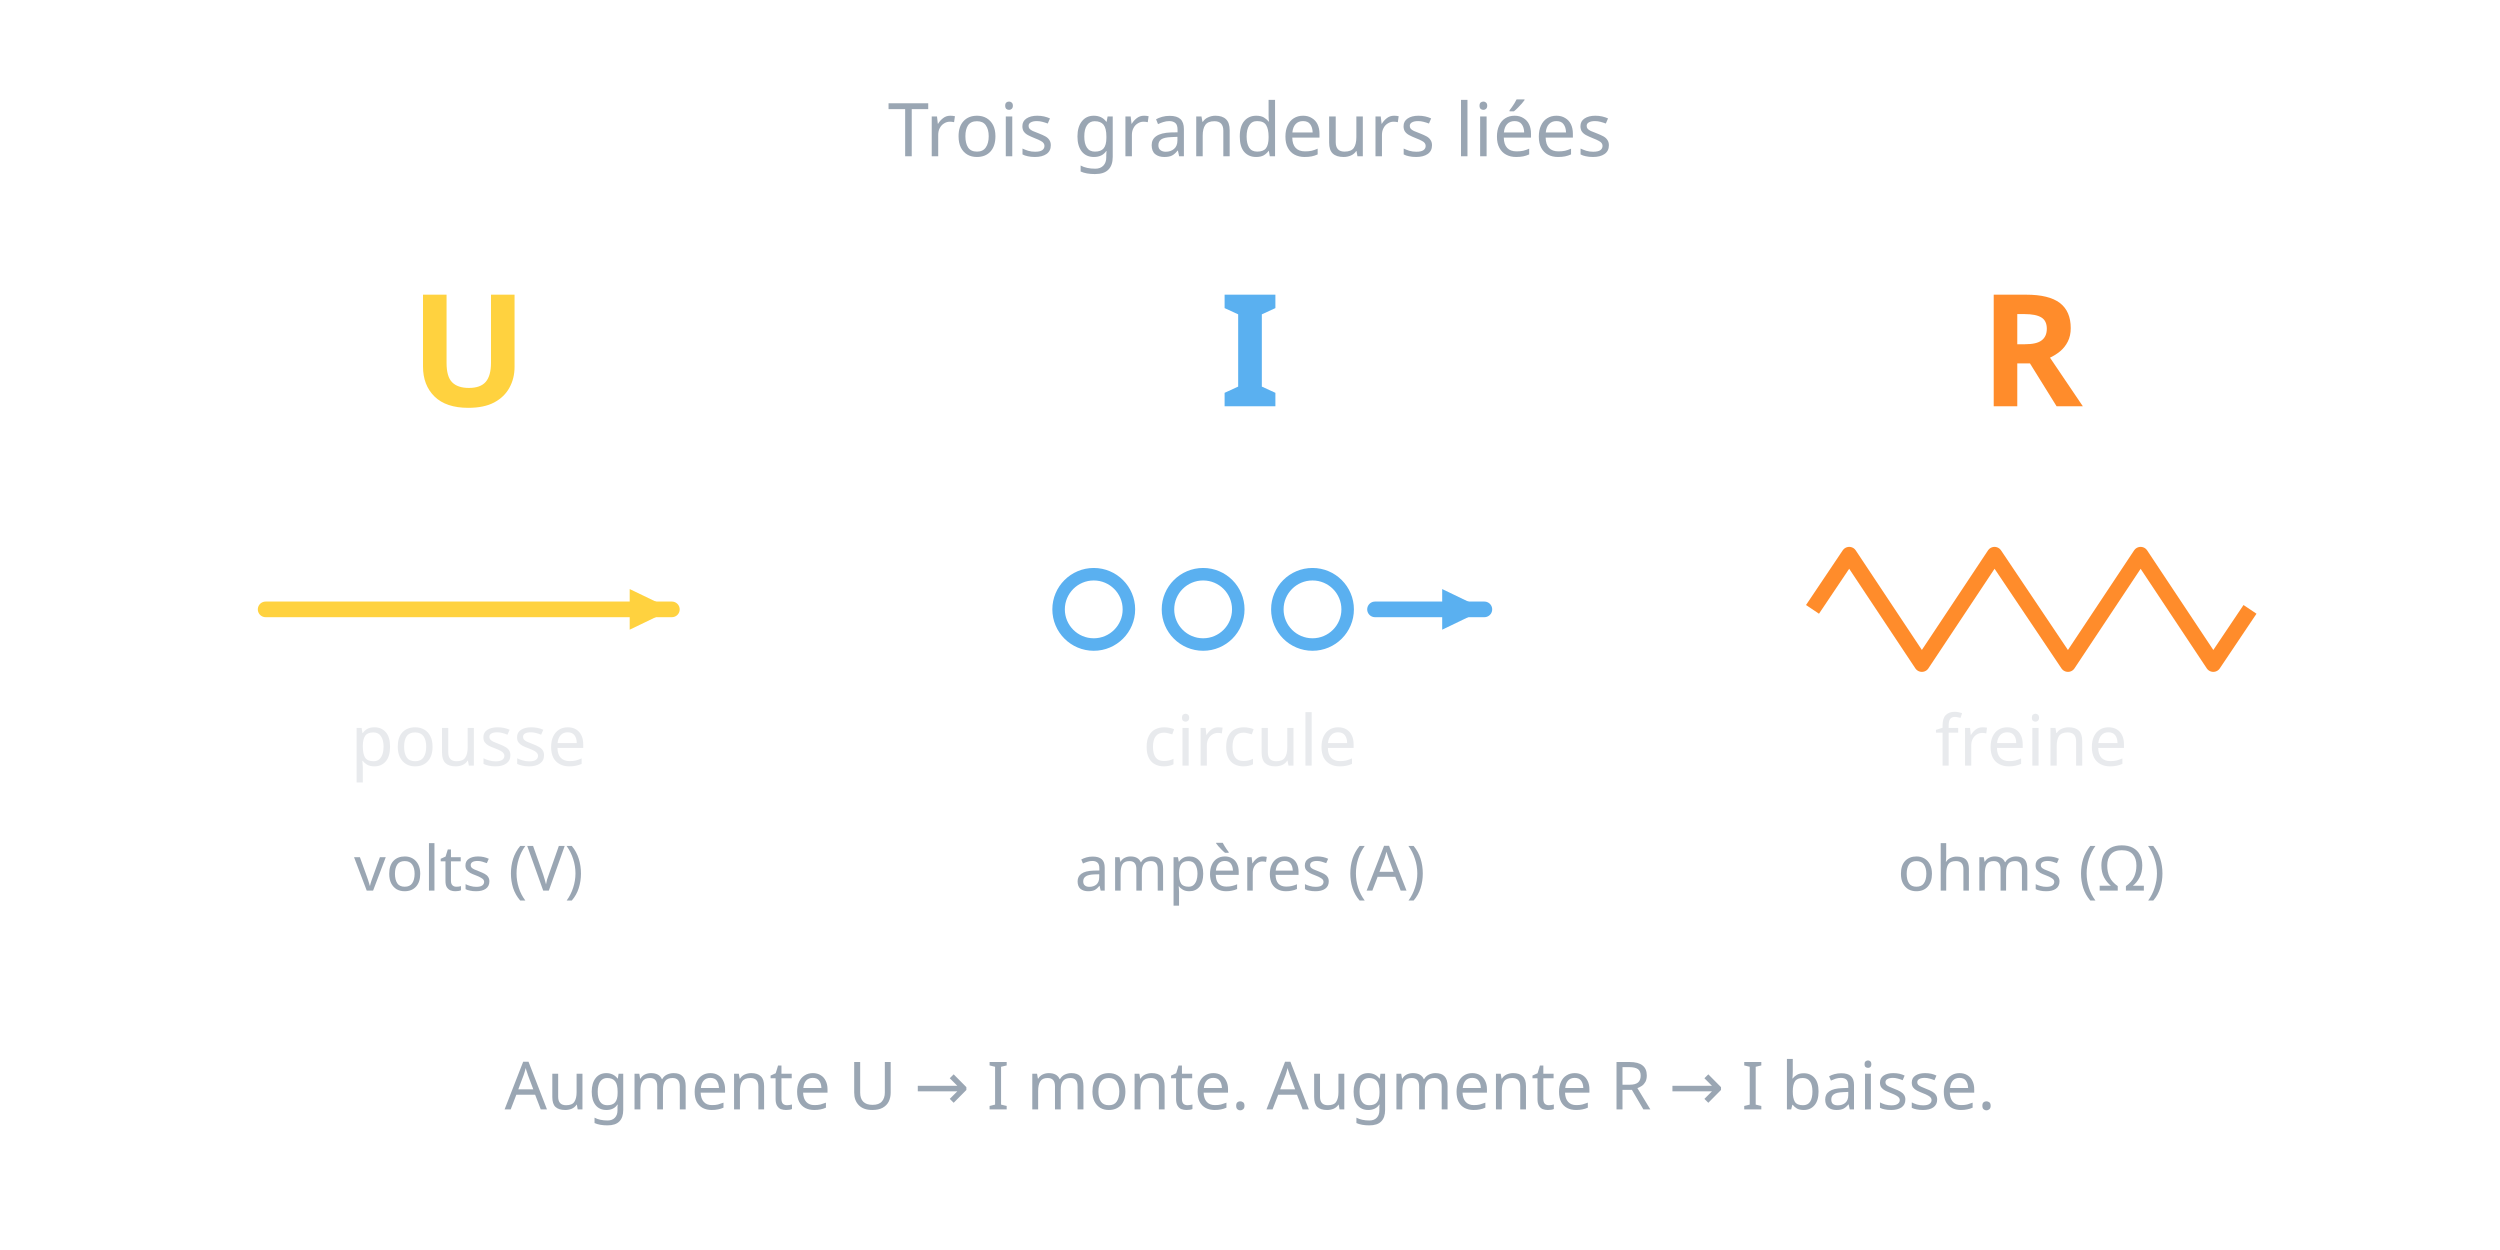
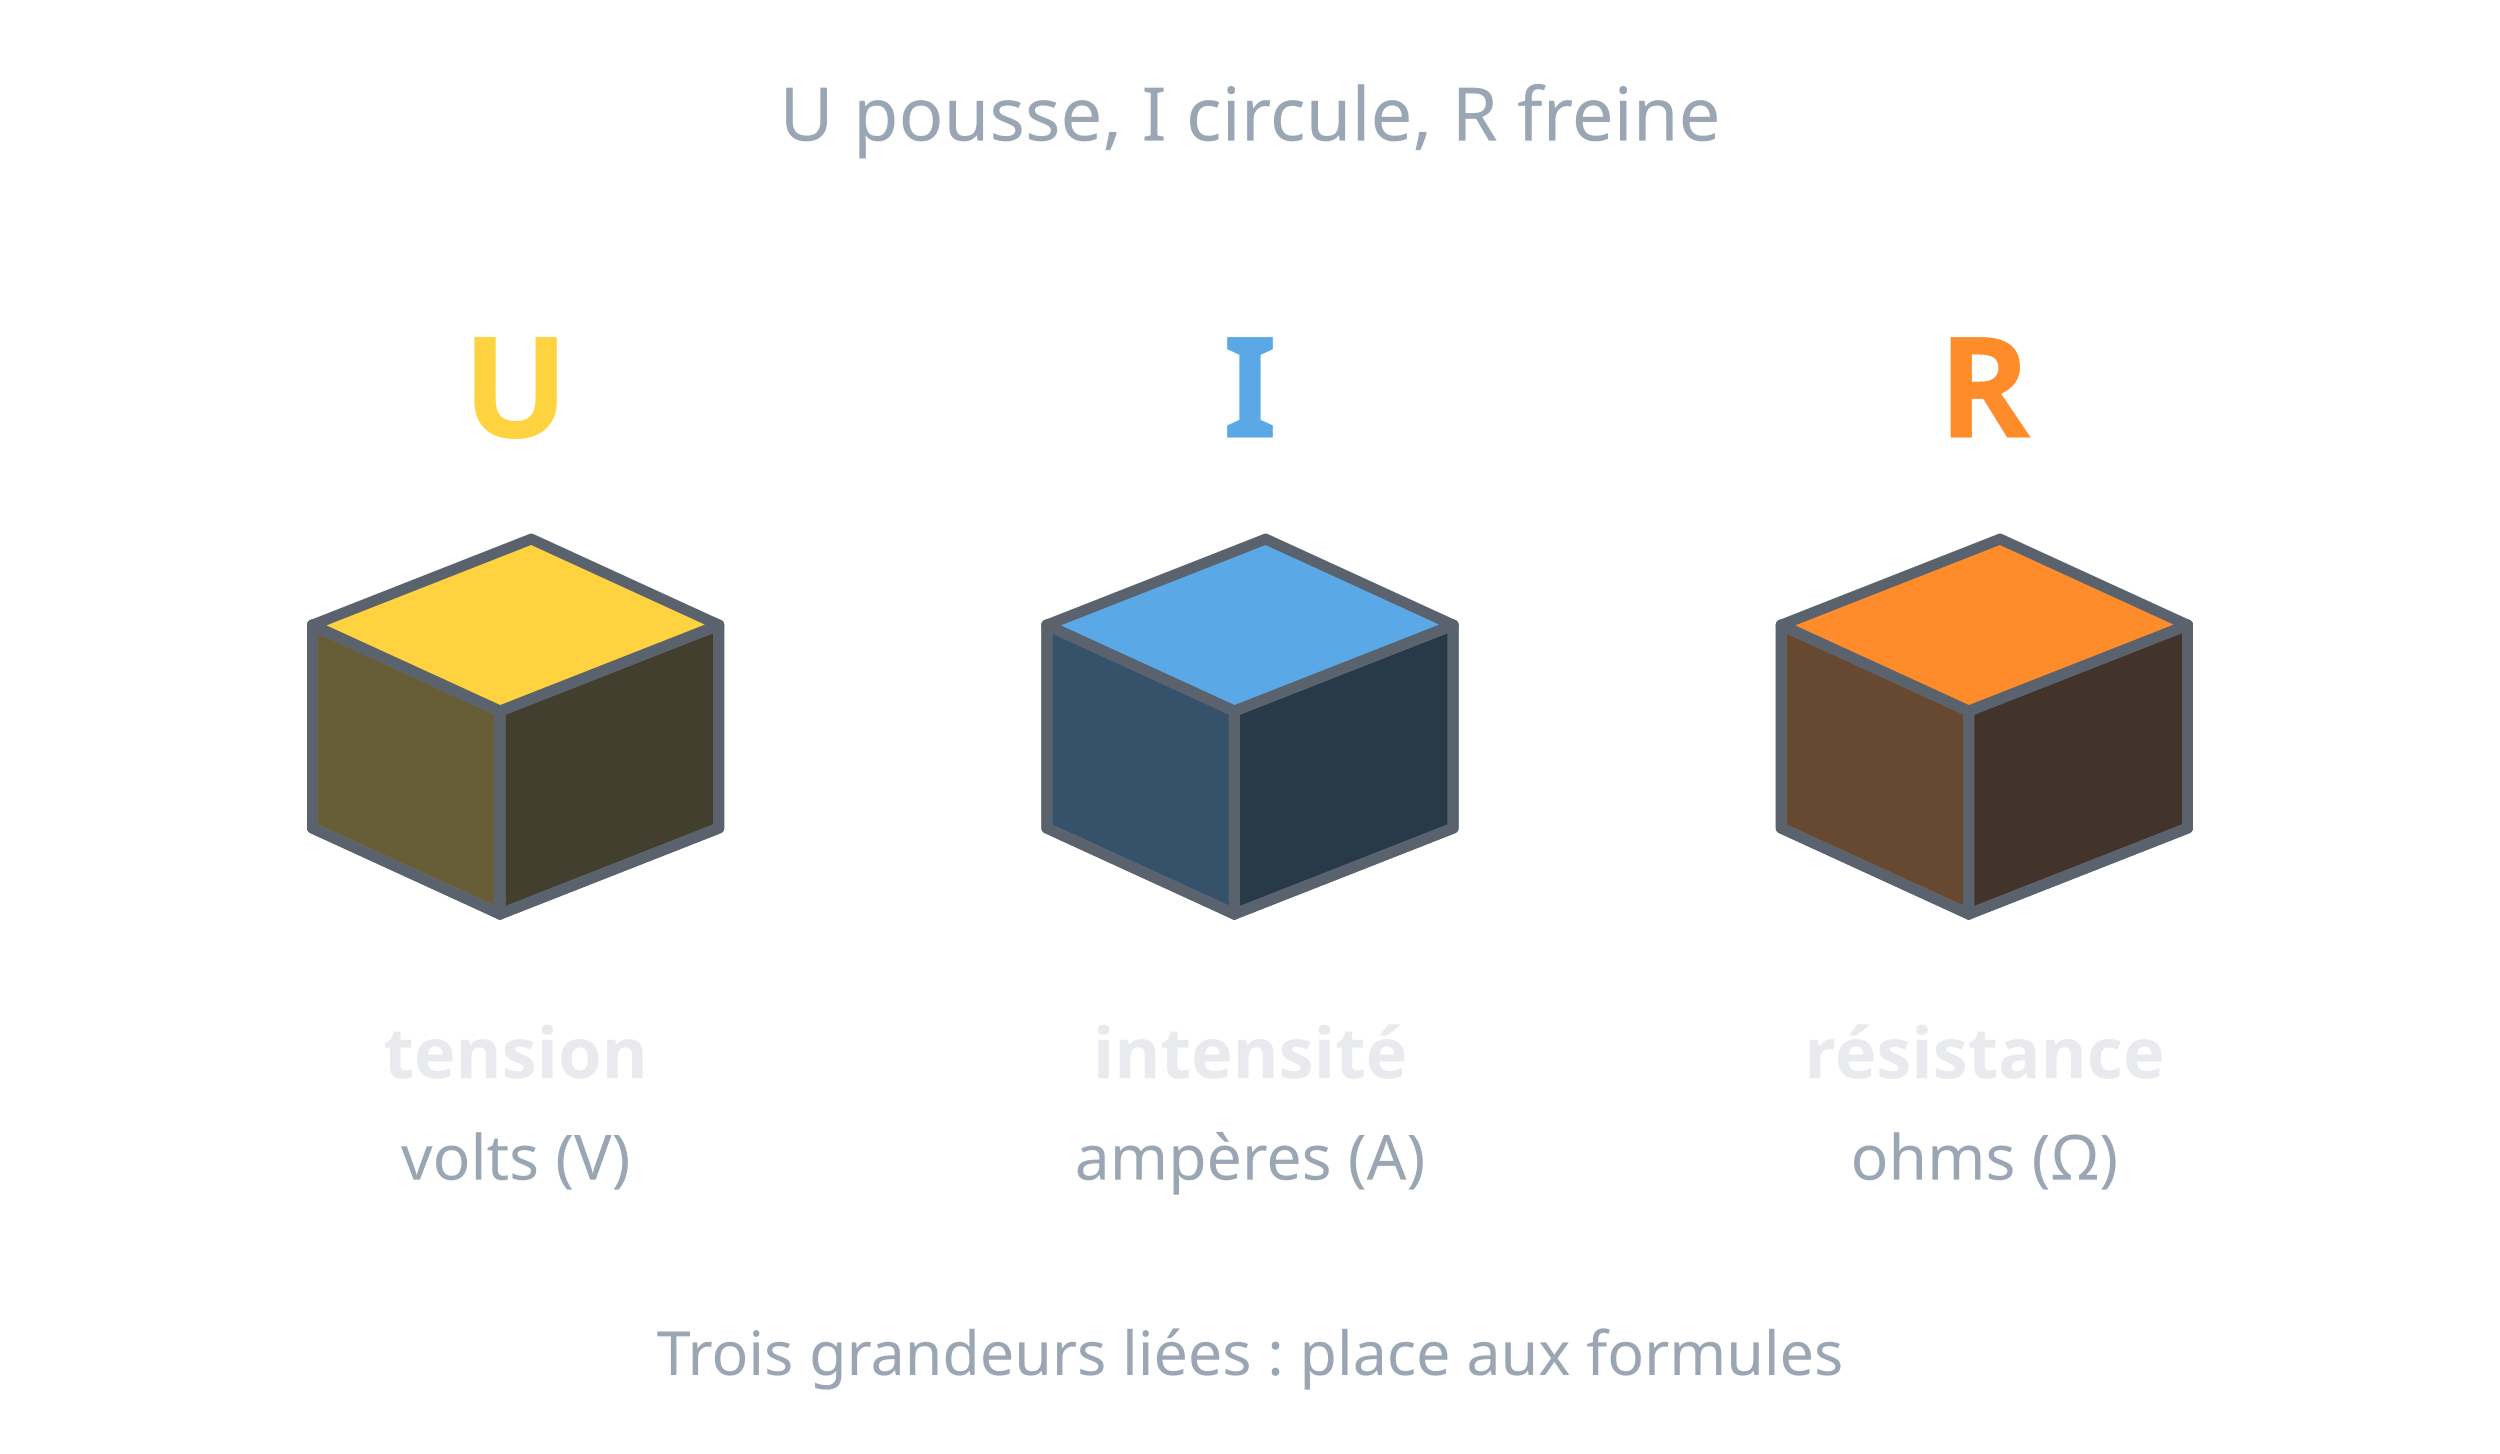
- <svg xmlns="http://www.w3.org/2000/svg" viewBox="0 0 320 160" font-family="'Segoe UI',system-ui,sans-serif">
-   <text x="160" y="20" text-anchor="middle" font-size="9.5" fill="#9aa6b3" font-weight="normal">Trois grandeurs liées</text>
-   <text x="60" y="52" text-anchor="middle" font-size="20" fill="#ffd23f" font-weight="bold">U</text>
-   <line x1="34" y1="78" x2="86" y2="78" stroke="#ffd23f" stroke-width="2" stroke-linecap="round" />
-   <polygon points="86,78 80.6,80.6 80.6,75.4" fill="#ffd23f" />
-   <text x="60" y="98" text-anchor="middle" font-size="9" fill="#e8eaed" font-weight="normal">pousse</text>
-   <text x="60" y="114" text-anchor="middle" font-size="8" fill="#9aa6b3" font-weight="normal">volts (V)</text>
-   <text x="160" y="52" text-anchor="middle" font-size="20" fill="#5ab0f0" font-weight="bold">I</text>
-   <circle cx="140" cy="78" r="4.5" fill="none" stroke="#5ab0f0" stroke-width="1.6" />
-   <circle cx="154" cy="78" r="4.5" fill="none" stroke="#5ab0f0" stroke-width="1.6" />
-   <circle cx="168" cy="78" r="4.5" fill="none" stroke="#5ab0f0" stroke-width="1.6" />
-   <line x1="176" y1="78" x2="190" y2="78" stroke="#5ab0f0" stroke-width="2" stroke-linecap="round" />
-   <polygon points="190,78 184.6,80.6 184.6,75.4" fill="#5ab0f0" />
-   <text x="160" y="98" text-anchor="middle" font-size="9" fill="#e8eaed" font-weight="normal">circule</text>
-   <text x="160" y="114" text-anchor="middle" font-size="8" fill="#9aa6b3" font-weight="normal">ampères (A)</text>
-   <text x="260" y="52" text-anchor="middle" font-size="20" fill="#ff8c2b" font-weight="bold">R</text>
-   <path d="M232 78 L236.7 71 L246.0 85 L255.3 71 L264.7 85 L274.0 71 L283.3 85 L288 78" fill="none" stroke="#ff8c2b" stroke-width="2" stroke-linejoin="round" />
-   <text x="260" y="98" text-anchor="middle" font-size="9" fill="#e8eaed" font-weight="normal">freine</text>
-   <text x="260" y="114" text-anchor="middle" font-size="8" fill="#9aa6b3" font-weight="normal">ohms (Ω)</text>
-   <text x="160" y="142" text-anchor="middle" font-size="8.5" fill="#9aa6b3" font-weight="normal">Augmente U → I monte. Augmente R → I baisse.</text>
+ <svg xmlns="http://www.w3.org/2000/svg" viewBox="0 0 320 186" font-family="'Segoe UI',system-ui,sans-serif" role="img" aria-label="Rappel : U la tension en volts pousse, I l'intensité en ampères circule, R la résistance en ohms freine">
+   <text x="160" y="18" text-anchor="middle" font-size="9.5" fill="#9aa6b3" font-weight="normal">U pousse, I circule, R freine</text>
+   <polygon points="40,80 64,91 64,117 40,106" fill="#262c34" stroke="#5a626e" stroke-width="1.4" stroke-linejoin="round" />
+   <polygon points="40,80 64,91 64,117 40,106" fill="#ffd23f" fill-opacity="0.3" stroke="#5a626e" stroke-width="1.4" stroke-linejoin="round" />
+   <polygon points="64,91 92,80 92,106 64,117" fill="#1f242b" stroke="#5a626e" stroke-width="1.4" stroke-linejoin="round" />
+   <polygon points="64,91 92,80 92,106 64,117" fill="#ffd23f" fill-opacity="0.16" stroke="#5a626e" stroke-width="1.4" stroke-linejoin="round" />
+   <polygon points="40,80 68,69 92,80 64,91" fill="#ffd23f" stroke="#5a626e" stroke-width="1.4" stroke-linejoin="round" />
+   <text x="66" y="56" text-anchor="middle" font-size="18" fill="#ffd23f" font-weight="bold">U</text>
+   <text x="66" y="138" text-anchor="middle" font-size="9" fill="#e8eaed" font-weight="bold">tension</text>
+   <text x="66" y="151" text-anchor="middle" font-size="8" fill="#9aa6b3" font-weight="normal">volts (V)</text>
+   <polygon points="134,80 158,91 158,117 134,106" fill="#262c34" stroke="#5a626e" stroke-width="1.4" stroke-linejoin="round" />
+   <polygon points="134,80 158,91 158,117 134,106" fill="#5aa9e6" fill-opacity="0.3" stroke="#5a626e" stroke-width="1.4" stroke-linejoin="round" />
+   <polygon points="158,91 186,80 186,106 158,117" fill="#1f242b" stroke="#5a626e" stroke-width="1.4" stroke-linejoin="round" />
+   <polygon points="158,91 186,80 186,106 158,117" fill="#5aa9e6" fill-opacity="0.16" stroke="#5a626e" stroke-width="1.4" stroke-linejoin="round" />
+   <polygon points="134,80 162,69 186,80 158,91" fill="#5aa9e6" stroke="#5a626e" stroke-width="1.4" stroke-linejoin="round" />
+   <text x="160" y="56" text-anchor="middle" font-size="18" fill="#5aa9e6" font-weight="bold">I</text>
+   <text x="160" y="138" text-anchor="middle" font-size="9" fill="#e8eaed" font-weight="bold">intensité</text>
+   <text x="160" y="151" text-anchor="middle" font-size="8" fill="#9aa6b3" font-weight="normal">ampères (A)</text>
+   <polygon points="228,80 252,91 252,117 228,106" fill="#262c34" stroke="#5a626e" stroke-width="1.4" stroke-linejoin="round" />
+   <polygon points="228,80 252,91 252,117 228,106" fill="#ff8c2b" fill-opacity="0.3" stroke="#5a626e" stroke-width="1.4" stroke-linejoin="round" />
+   <polygon points="252,91 280,80 280,106 252,117" fill="#1f242b" stroke="#5a626e" stroke-width="1.4" stroke-linejoin="round" />
+   <polygon points="252,91 280,80 280,106 252,117" fill="#ff8c2b" fill-opacity="0.16" stroke="#5a626e" stroke-width="1.4" stroke-linejoin="round" />
+   <polygon points="228,80 256,69 280,80 252,91" fill="#ff8c2b" stroke="#5a626e" stroke-width="1.4" stroke-linejoin="round" />
+   <text x="254" y="56" text-anchor="middle" font-size="18" fill="#ff8c2b" font-weight="bold">R</text>
+   <text x="254" y="138" text-anchor="middle" font-size="9" fill="#e8eaed" font-weight="bold">résistance</text>
+   <text x="254" y="151" text-anchor="middle" font-size="8" fill="#9aa6b3" font-weight="normal">ohms (Ω)</text>
+   <text x="160" y="176" text-anchor="middle" font-size="7.8" fill="#9aa6b3" font-weight="normal">Trois grandeurs liées : place aux formules</text>
</svg>
